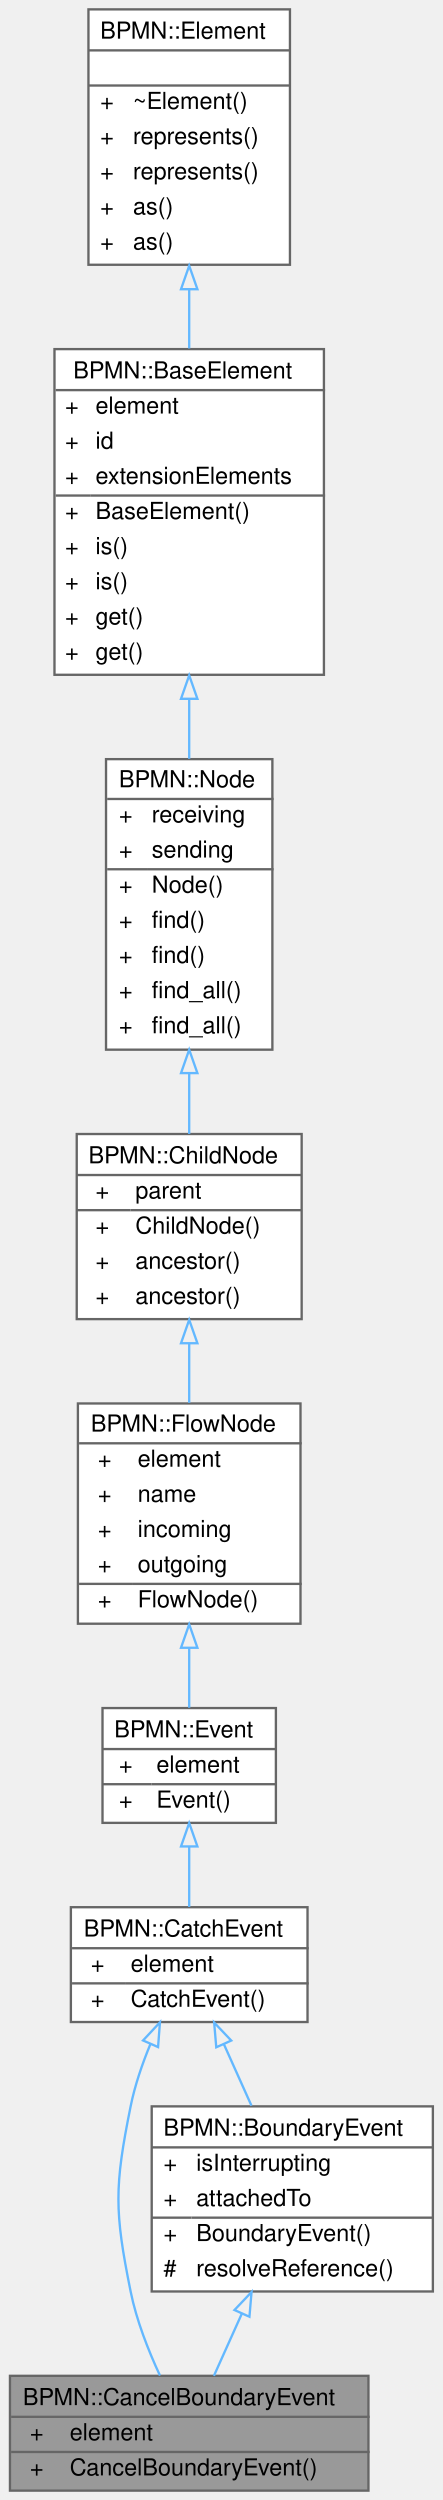
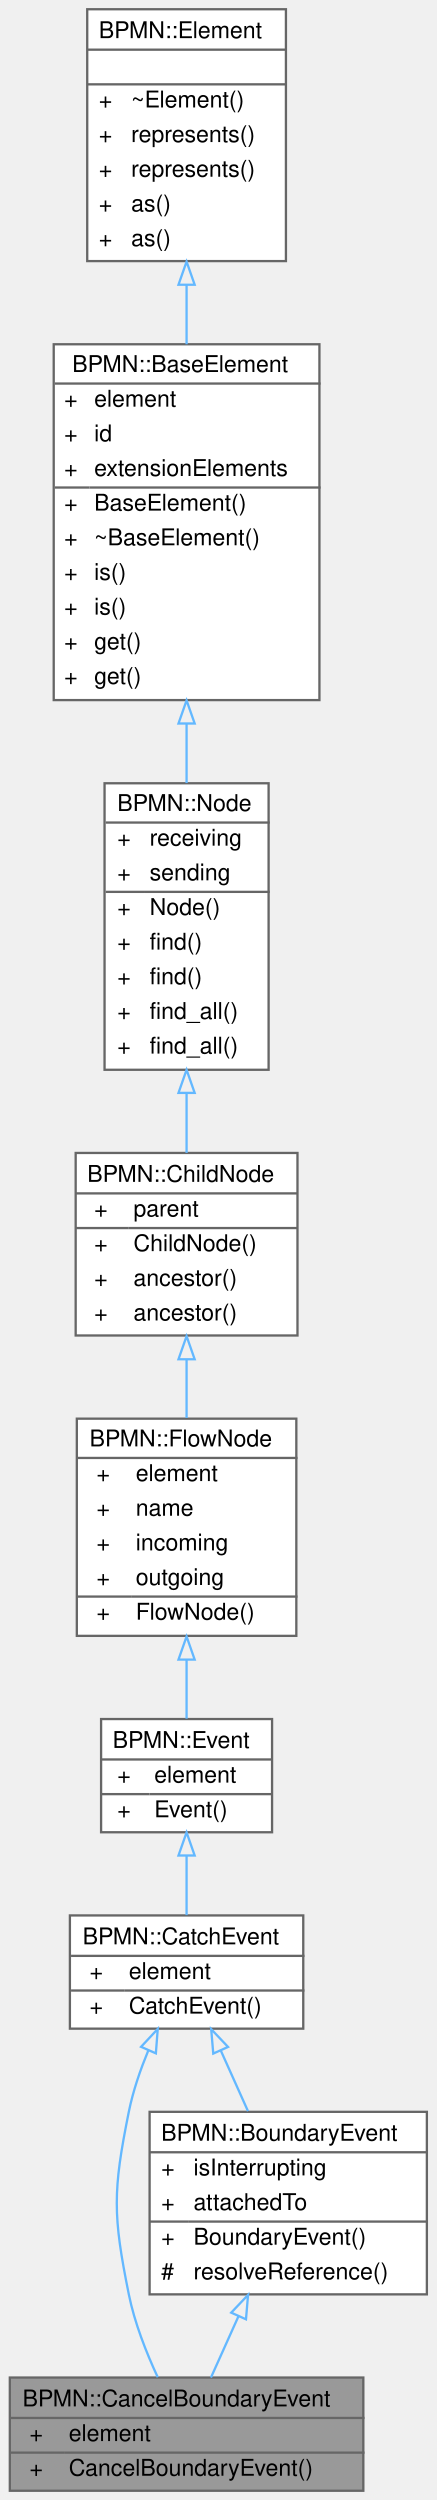
- <svg xmlns="http://www.w3.org/2000/svg" xmlns:xlink="http://www.w3.org/1999/xlink" width="189pt" height="1067pt" viewBox="0.00 0.00 188.50 1067.00">
-   <g id="graph0" class="graph" transform="scale(1 1) rotate(0) translate(4 1063)">
+ <svg xmlns="http://www.w3.org/2000/svg" xmlns:xlink="http://www.w3.org/1999/xlink" width="189pt" height="1082pt" viewBox="0.00 0.00 188.50 1082.00">
+   <g id="graph0" class="graph" transform="scale(1 1) rotate(0) translate(4 1078)">
    <g id="Node000001" class="node">
      <g id="a_Node000001">
        <a xlink:title=" ">
          <polygon fill="#999999" stroke="transparent" points="153,-49 0,-49 0,0 153,0 153,-49" />
          <text text-anchor="start" x="5.5" y="-36.5" font-family="Helvetica,sans-Serif" font-size="10.00">BPMN::CancelBoundaryEvent</text>
          <text text-anchor="start" x="8.5" y="-21.5" font-family="Helvetica,sans-Serif" font-size="10.00">+</text>
          <text text-anchor="start" x="25.5" y="-21.5" font-family="Helvetica,sans-Serif" font-size="10.00">element</text>
          <text text-anchor="start" x="8.5" y="-6.5" font-family="Helvetica,sans-Serif" font-size="10.00">+</text>
          <text text-anchor="start" x="25.5" y="-6.5" font-family="Helvetica,sans-Serif" font-size="10.00">CancelBoundaryEvent()</text>
          <polygon fill="#666666" stroke="#666666" points="0.5,-31.5 0.5,-31.5 153.5,-31.5 153.5,-31.5 0.5,-31.5" />
          <polygon fill="#666666" stroke="#666666" points="0.5,-16.5 0.5,-16.5 23.5,-16.5 23.5,-16.5 0.5,-16.5" />
          <polygon fill="#666666" stroke="#666666" points="23.5,-16.5 23.5,-16.5 153.5,-16.5 153.5,-16.5 23.5,-16.5" />
          <polygon fill="none" stroke="#666666" points="0,0 0,-49 153,-49 153,0 0,0" />
        </a>
      </g>
    </g>
    <g id="Node000002" class="node">
      <g id="a_Node000002">
        <a xlink:href="classBPMN_1_1BoundaryEvent.html" target="_top" xlink:title="Base class for all boundary events attached to an Activity.">
          <polygon fill="white" stroke="transparent" points="180.5,-164 60.5,-164 60.5,-85 180.5,-85 180.5,-164" />
          <text text-anchor="start" x="65.5" y="-151.5" font-family="Helvetica,sans-Serif" font-size="10.00">BPMN::BoundaryEvent</text>
          <text text-anchor="start" x="65.5" y="-136.5" font-family="Helvetica,sans-Serif" font-size="10.00">+</text>
          <text text-anchor="start" x="79.5" y="-136.5" font-family="Helvetica,sans-Serif" font-size="10.00">isInterrupting</text>
          <text text-anchor="start" x="65.5" y="-121.5" font-family="Helvetica,sans-Serif" font-size="10.00">+</text>
          <text text-anchor="start" x="79.5" y="-121.5" font-family="Helvetica,sans-Serif" font-size="10.00">attachedTo</text>
          <text text-anchor="start" x="65.5" y="-106.5" font-family="Helvetica,sans-Serif" font-size="10.00">+</text>
          <text text-anchor="start" x="79.5" y="-106.5" font-family="Helvetica,sans-Serif" font-size="10.00">BoundaryEvent()</text>
          <text text-anchor="start" x="65.5" y="-91.5" font-family="Helvetica,sans-Serif" font-size="10.00">#</text>
          <text text-anchor="start" x="79.5" y="-91.5" font-family="Helvetica,sans-Serif" font-size="10.00">resolveReference()</text>
          <polygon fill="#666666" stroke="#666666" points="60.5,-146.5 60.5,-146.5 180.5,-146.5 180.5,-146.5 60.5,-146.5" />
          <polygon fill="#666666" stroke="#666666" points="60.5,-116.5 60.5,-116.5 77.5,-116.5 77.5,-116.5 60.5,-116.5" />
          <polygon fill="#666666" stroke="#666666" points="77.5,-116.5 77.5,-116.5 180.5,-116.5 180.5,-116.5 77.5,-116.5" />
          <polygon fill="none" stroke="#666666" points="60.5,-85 60.5,-164 180.5,-164 180.5,-85 60.5,-85" />
        </a>
      </g>
    </g>
    <g id="edge1_Node000001_Node000002" class="edge">
      <g id="a_edge1_Node000001_Node000002">
        <a xlink:title=" ">
          <path fill="none" stroke="#63b8ff" d="M98.99,-75.58C94.83,-66.34 90.66,-57.03 87.05,-49" />
          <polygon fill="none" stroke="#63b8ff" points="95.82,-77.08 103.11,-84.77 102.21,-74.21 95.82,-77.08" />
        </a>
      </g>
    </g>
    <g id="Node000003" class="node">
      <g id="a_Node000003">
        <a xlink:href="classBPMN_1_1CatchEvent.html" target="_top" xlink:title=" ">
          <polygon fill="white" stroke="transparent" points="127,-249 26,-249 26,-200 127,-200 127,-249" />
          <text text-anchor="start" x="31.5" y="-236.5" font-family="Helvetica,sans-Serif" font-size="10.00">BPMN::CatchEvent</text>
          <text text-anchor="start" x="34.5" y="-221.5" font-family="Helvetica,sans-Serif" font-size="10.00">+</text>
          <text text-anchor="start" x="51.5" y="-221.5" font-family="Helvetica,sans-Serif" font-size="10.00">element</text>
          <text text-anchor="start" x="34.5" y="-206.5" font-family="Helvetica,sans-Serif" font-size="10.00">+</text>
          <text text-anchor="start" x="51.5" y="-206.5" font-family="Helvetica,sans-Serif" font-size="10.00">CatchEvent()</text>
          <polygon fill="#666666" stroke="#666666" points="26.5,-231.5 26.5,-231.5 127.5,-231.5 127.5,-231.5 26.5,-231.5" />
          <polygon fill="#666666" stroke="#666666" points="26.5,-216.5 26.5,-216.5 49.5,-216.5 49.5,-216.5 26.5,-216.5" />
          <polygon fill="#666666" stroke="#666666" points="49.5,-216.5 49.5,-216.5 127.5,-216.5 127.5,-216.5 49.5,-216.5" />
          <polygon fill="none" stroke="#666666" points="26,-200 26,-249 127,-249 127,-200 26,-200" />
        </a>
      </g>
    </g>
    <g id="edge9_Node000001_Node000003" class="edge">
      <g id="a_edge9_Node000001_Node000003">
        <a xlink:title=" ">
          <path fill="none" stroke="#63b8ff" d="M59.99,-190.69C56.48,-182.21 53.3,-172.94 51.5,-164 44.56,-129.58 44.56,-119.42 51.5,-85 53.98,-72.7 59.07,-59.77 64.02,-49.12" />
          <polygon fill="none" stroke="#63b8ff" points="56.8,-192.13 64.02,-199.88 63.21,-189.31 56.8,-192.13" />
        </a>
      </g>
    </g>
    <g id="edge2_Node000002_Node000003" class="edge">
      <g id="a_edge2_Node000002_Node000003">
        <a xlink:title=" ">
          <path fill="none" stroke="#63b8ff" d="M91.27,-190.61C95.06,-182.17 99.17,-173.01 103.08,-164.29" />
          <polygon fill="none" stroke="#63b8ff" points="88.05,-189.22 87.15,-199.78 94.44,-192.09 88.05,-189.22" />
        </a>
      </g>
    </g>
    <g id="Node000004" class="node">
      <g id="a_Node000004">
        <a xlink:href="classBPMN_1_1Event.html" target="_top" xlink:title=" ">
          <polygon fill="white" stroke="transparent" points="113.5,-334 39.5,-334 39.5,-285 113.5,-285 113.5,-334" />
          <text text-anchor="start" x="44.5" y="-321.5" font-family="Helvetica,sans-Serif" font-size="10.00">BPMN::Event</text>
          <text text-anchor="start" x="46.5" y="-306.5" font-family="Helvetica,sans-Serif" font-size="10.00">+</text>
          <text text-anchor="start" x="62.5" y="-306.5" font-family="Helvetica,sans-Serif" font-size="10.00">element</text>
          <text text-anchor="start" x="46.5" y="-291.5" font-family="Helvetica,sans-Serif" font-size="10.00">+</text>
          <text text-anchor="start" x="62.5" y="-291.5" font-family="Helvetica,sans-Serif" font-size="10.00">Event()</text>
          <polygon fill="#666666" stroke="#666666" points="39.5,-316.5 39.5,-316.5 113.5,-316.5 113.5,-316.5 39.5,-316.5" />
          <polygon fill="#666666" stroke="#666666" points="39.5,-301.5 39.5,-301.5 60.5,-301.5 60.5,-301.5 39.5,-301.5" />
          <polygon fill="#666666" stroke="#666666" points="60.5,-301.5 60.5,-301.5 113.5,-301.5 113.5,-301.5 60.5,-301.5" />
          <polygon fill="none" stroke="#666666" points="39.5,-285 39.5,-334 113.5,-334 113.5,-285 39.5,-285" />
        </a>
      </g>
    </g>
    <g id="edge3_Node000003_Node000004" class="edge">
      <g id="a_edge3_Node000003_Node000004">
        <a xlink:title=" ">
          <path fill="none" stroke="#63b8ff" d="M76.5,-274.77C76.5,-266.17 76.5,-257.1 76.5,-249.12" />
          <polygon fill="none" stroke="#63b8ff" points="73,-274.94 76.5,-284.94 80,-274.94 73,-274.94" />
        </a>
      </g>
    </g>
    <g id="Node000005" class="node">
      <g id="a_Node000005">
        <a xlink:href="classBPMN_1_1FlowNode.html" target="_top" xlink:title="Base class for BPMN elements that may contain incoming and outgoing sequence flows.">
          <polygon fill="white" stroke="transparent" points="124,-464 29,-464 29,-370 124,-370 124,-464" />
          <text text-anchor="start" x="34.5" y="-452" font-family="Helvetica,sans-Serif" font-size="10.00">BPMN::FlowNode</text>
          <text text-anchor="start" x="37.5" y="-437" font-family="Helvetica,sans-Serif" font-size="10.00">+</text>
          <text text-anchor="start" x="54.5" y="-437" font-family="Helvetica,sans-Serif" font-size="10.00">element</text>
          <text text-anchor="start" x="37.5" y="-422" font-family="Helvetica,sans-Serif" font-size="10.00">+</text>
          <text text-anchor="start" x="54.5" y="-422" font-family="Helvetica,sans-Serif" font-size="10.00">name</text>
          <text text-anchor="start" x="37.5" y="-407" font-family="Helvetica,sans-Serif" font-size="10.00">+</text>
          <text text-anchor="start" x="54.5" y="-407" font-family="Helvetica,sans-Serif" font-size="10.00">incoming</text>
          <text text-anchor="start" x="37.5" y="-392" font-family="Helvetica,sans-Serif" font-size="10.00">+</text>
          <text text-anchor="start" x="54.5" y="-392" font-family="Helvetica,sans-Serif" font-size="10.00">outgoing</text>
          <text text-anchor="start" x="37.5" y="-377" font-family="Helvetica,sans-Serif" font-size="10.00">+</text>
          <text text-anchor="start" x="54.5" y="-377" font-family="Helvetica,sans-Serif" font-size="10.00">FlowNode()</text>
          <polygon fill="#666666" stroke="#666666" points="29.5,-447 29.5,-447 124.5,-447 124.5,-447 29.5,-447" />
          <polygon fill="#666666" stroke="#666666" points="29.5,-387 29.5,-387 52.5,-387 52.5,-387 29.5,-387" />
          <polygon fill="#666666" stroke="#666666" points="52.5,-387 52.5,-387 124.5,-387 124.5,-387 52.5,-387" />
          <polygon fill="none" stroke="#666666" points="29,-370 29,-464 124,-464 124,-370 29,-370" />
        </a>
      </g>
    </g>
    <g id="edge4_Node000004_Node000005" class="edge">
      <g id="a_edge4_Node000004_Node000005">
        <a xlink:title=" ">
          <path fill="none" stroke="#63b8ff" d="M76.5,-359.59C76.5,-350.62 76.5,-341.79 76.5,-334.15" />
          <polygon fill="none" stroke="#63b8ff" points="73,-359.73 76.5,-369.73 80,-359.73 73,-359.73" />
        </a>
      </g>
    </g>
    <g id="Node000006" class="node">
      <g id="a_Node000006">
        <a xlink:href="classBPMN_1_1ChildNode.html" target="_top" xlink:title="Base class for BPMN elements within a Scope.">
          <polygon fill="white" stroke="transparent" points="124.5,-579 28.5,-579 28.5,-500 124.5,-500 124.5,-579" />
          <text text-anchor="start" x="33.5" y="-566.5" font-family="Helvetica,sans-Serif" font-size="10.00">BPMN::ChildNode</text>
          <text text-anchor="start" x="36.5" y="-551.5" font-family="Helvetica,sans-Serif" font-size="10.00">+</text>
          <text text-anchor="start" x="53.5" y="-551.5" font-family="Helvetica,sans-Serif" font-size="10.00">parent</text>
          <text text-anchor="start" x="36.5" y="-536.5" font-family="Helvetica,sans-Serif" font-size="10.00">+</text>
          <text text-anchor="start" x="53.5" y="-536.5" font-family="Helvetica,sans-Serif" font-size="10.00">ChildNode()</text>
          <text text-anchor="start" x="36.5" y="-521.5" font-family="Helvetica,sans-Serif" font-size="10.00">+</text>
          <text text-anchor="start" x="53.5" y="-521.5" font-family="Helvetica,sans-Serif" font-size="10.00">ancestor()</text>
          <text text-anchor="start" x="36.5" y="-506.5" font-family="Helvetica,sans-Serif" font-size="10.00">+</text>
          <text text-anchor="start" x="53.5" y="-506.5" font-family="Helvetica,sans-Serif" font-size="10.00">ancestor()</text>
          <polygon fill="#666666" stroke="#666666" points="28.5,-561.5 28.5,-561.5 124.5,-561.5 124.5,-561.5 28.5,-561.5" />
          <polygon fill="#666666" stroke="#666666" points="28.5,-546.5 28.5,-546.5 51.5,-546.5 51.5,-546.5 28.5,-546.5" />
          <polygon fill="#666666" stroke="#666666" points="51.5,-546.5 51.5,-546.5 124.5,-546.5 124.5,-546.5 51.5,-546.5" />
          <polygon fill="none" stroke="#666666" points="28.5,-500 28.5,-579 124.5,-579 124.5,-500 28.5,-500" />
        </a>
      </g>
    </g>
    <g id="edge5_Node000005_Node000006" class="edge">
      <g id="a_edge5_Node000005_Node000006">
        <a xlink:title=" ">
          <path fill="none" stroke="#63b8ff" d="M76.5,-489.68C76.5,-481.3 76.5,-472.61 76.5,-464.29" />
          <polygon fill="none" stroke="#63b8ff" points="73,-489.71 76.5,-499.71 80,-489.71 73,-489.71" />
        </a>
      </g>
    </g>
    <g id="Node000007" class="node">
      <g id="a_Node000007">
        <a xlink:href="classBPMN_1_1Node.html" target="_top" xlink:title="Base class for all nodes in a BPMN model.">
          <polygon fill="white" stroke="transparent" points="112,-739 41,-739 41,-615 112,-615 112,-739" />
          <text text-anchor="start" x="46.5" y="-727" font-family="Helvetica,sans-Serif" font-size="10.00">BPMN::Node</text>
          <text text-anchor="start" x="46.5" y="-712" font-family="Helvetica,sans-Serif" font-size="10.00">+</text>
          <text text-anchor="start" x="60.5" y="-712" font-family="Helvetica,sans-Serif" font-size="10.00">receiving</text>
          <text text-anchor="start" x="46.5" y="-697" font-family="Helvetica,sans-Serif" font-size="10.00">+</text>
          <text text-anchor="start" x="60.5" y="-697" font-family="Helvetica,sans-Serif" font-size="10.00">sending</text>
          <text text-anchor="start" x="46.5" y="-682" font-family="Helvetica,sans-Serif" font-size="10.00">+</text>
          <text text-anchor="start" x="60.5" y="-682" font-family="Helvetica,sans-Serif" font-size="10.00">Node()</text>
          <text text-anchor="start" x="46.5" y="-667" font-family="Helvetica,sans-Serif" font-size="10.00">+</text>
          <text text-anchor="start" x="60.5" y="-667" font-family="Helvetica,sans-Serif" font-size="10.00">find()</text>
          <text text-anchor="start" x="46.5" y="-652" font-family="Helvetica,sans-Serif" font-size="10.00">+</text>
          <text text-anchor="start" x="60.5" y="-652" font-family="Helvetica,sans-Serif" font-size="10.00">find()</text>
          <text text-anchor="start" x="46.5" y="-637" font-family="Helvetica,sans-Serif" font-size="10.00">+</text>
          <text text-anchor="start" x="60.5" y="-637" font-family="Helvetica,sans-Serif" font-size="10.00">find_all()</text>
          <text text-anchor="start" x="46.5" y="-622" font-family="Helvetica,sans-Serif" font-size="10.00">+</text>
          <text text-anchor="start" x="60.5" y="-622" font-family="Helvetica,sans-Serif" font-size="10.00">find_all()</text>
          <polygon fill="#666666" stroke="#666666" points="41.5,-722 41.5,-722 112.5,-722 112.5,-722 41.5,-722" />
          <polygon fill="#666666" stroke="#666666" points="41.5,-692 41.5,-692 58.5,-692 58.5,-692 41.5,-692" />
          <polygon fill="#666666" stroke="#666666" points="58.5,-692 58.5,-692 112.5,-692 112.5,-692 58.5,-692" />
          <polygon fill="none" stroke="#666666" points="41,-615 41,-739 112,-739 112,-615 41,-615" />
        </a>
      </g>
    </g>
    <g id="edge6_Node000006_Node000007" class="edge">
      <g id="a_edge6_Node000006_Node000007">
        <a xlink:title=" ">
          <path fill="none" stroke="#63b8ff" d="M76.5,-604.93C76.5,-596.02 76.5,-587.19 76.5,-579.05" />
          <polygon fill="none" stroke="#63b8ff" points="73,-604.99 76.5,-614.99 80,-604.99 73,-604.99" />
        </a>
      </g>
    </g>
    <g id="Node000008" class="node">
      <g id="a_Node000008">
        <a xlink:href="classBPMN_1_1BaseElement.html" target="_top" xlink:title="Base class for all core BPMN elements.">
-           <polygon fill="white" stroke="transparent" points="134,-914 19,-914 19,-775 134,-775 134,-914" />
-           <text text-anchor="start" x="27" y="-901.5" font-family="Helvetica,sans-Serif" font-size="10.00">BPMN::BaseElement</text>
-           <text text-anchor="start" x="23.5" y="-886.5" font-family="Helvetica,sans-Serif" font-size="10.00">+</text>
-           <text text-anchor="start" x="36.5" y="-886.5" font-family="Helvetica,sans-Serif" font-size="10.00">element</text>
-           <text text-anchor="start" x="23.5" y="-871.5" font-family="Helvetica,sans-Serif" font-size="10.00">+</text>
-           <text text-anchor="start" x="36.5" y="-871.5" font-family="Helvetica,sans-Serif" font-size="10.00">id</text>
-           <text text-anchor="start" x="23.5" y="-856.5" font-family="Helvetica,sans-Serif" font-size="10.00">+</text>
-           <text text-anchor="start" x="36.5" y="-856.5" font-family="Helvetica,sans-Serif" font-size="10.00">extensionElements</text>
-           <text text-anchor="start" x="23.5" y="-841.5" font-family="Helvetica,sans-Serif" font-size="10.00">+</text>
-           <text text-anchor="start" x="36.5" y="-841.5" font-family="Helvetica,sans-Serif" font-size="10.00">BaseElement()</text>
-           <text text-anchor="start" x="23.5" y="-826.5" font-family="Helvetica,sans-Serif" font-size="10.00">+</text>
-           <text text-anchor="start" x="36.5" y="-826.5" font-family="Helvetica,sans-Serif" font-size="10.00">is()</text>
-           <text text-anchor="start" x="23.5" y="-811.5" font-family="Helvetica,sans-Serif" font-size="10.00">+</text>
-           <text text-anchor="start" x="36.5" y="-811.5" font-family="Helvetica,sans-Serif" font-size="10.00">is()</text>
-           <text text-anchor="start" x="23.5" y="-796.5" font-family="Helvetica,sans-Serif" font-size="10.00">+</text>
-           <text text-anchor="start" x="36.5" y="-796.5" font-family="Helvetica,sans-Serif" font-size="10.00">get()</text>
-           <text text-anchor="start" x="23.5" y="-781.5" font-family="Helvetica,sans-Serif" font-size="10.00">+</text>
-           <text text-anchor="start" x="36.5" y="-781.5" font-family="Helvetica,sans-Serif" font-size="10.00">get()</text>
-           <polygon fill="#666666" stroke="#666666" points="19.5,-896.5 19.5,-896.5 134.5,-896.5 134.5,-896.5 19.5,-896.5" />
-           <polygon fill="#666666" stroke="#666666" points="19.5,-851.5 19.5,-851.5 34.5,-851.5 34.5,-851.5 19.5,-851.5" />
-           <polygon fill="#666666" stroke="#666666" points="34.5,-851.5 34.5,-851.5 134.5,-851.5 134.5,-851.5 34.5,-851.5" />
-           <polygon fill="none" stroke="#666666" points="19,-775 19,-914 134,-914 134,-775 19,-775" />
+           <polygon fill="white" stroke="transparent" points="134,-929 19,-929 19,-775 134,-775 134,-929" />
+           <text text-anchor="start" x="27" y="-917" font-family="Helvetica,sans-Serif" font-size="10.00">BPMN::BaseElement</text>
+           <text text-anchor="start" x="23.5" y="-902" font-family="Helvetica,sans-Serif" font-size="10.00">+</text>
+           <text text-anchor="start" x="36.5" y="-902" font-family="Helvetica,sans-Serif" font-size="10.00">element</text>
+           <text text-anchor="start" x="23.5" y="-887" font-family="Helvetica,sans-Serif" font-size="10.00">+</text>
+           <text text-anchor="start" x="36.5" y="-887" font-family="Helvetica,sans-Serif" font-size="10.00">id</text>
+           <text text-anchor="start" x="23.5" y="-872" font-family="Helvetica,sans-Serif" font-size="10.00">+</text>
+           <text text-anchor="start" x="36.5" y="-872" font-family="Helvetica,sans-Serif" font-size="10.00">extensionElements</text>
+           <text text-anchor="start" x="23.5" y="-857" font-family="Helvetica,sans-Serif" font-size="10.00">+</text>
+           <text text-anchor="start" x="36.5" y="-857" font-family="Helvetica,sans-Serif" font-size="10.00">BaseElement()</text>
+           <text text-anchor="start" x="23.5" y="-842" font-family="Helvetica,sans-Serif" font-size="10.00">+</text>
+           <text text-anchor="start" x="36.5" y="-842" font-family="Helvetica,sans-Serif" font-size="10.00">~BaseElement()</text>
+           <text text-anchor="start" x="23.5" y="-827" font-family="Helvetica,sans-Serif" font-size="10.00">+</text>
+           <text text-anchor="start" x="36.5" y="-827" font-family="Helvetica,sans-Serif" font-size="10.00">is()</text>
+           <text text-anchor="start" x="23.5" y="-812" font-family="Helvetica,sans-Serif" font-size="10.00">+</text>
+           <text text-anchor="start" x="36.5" y="-812" font-family="Helvetica,sans-Serif" font-size="10.00">is()</text>
+           <text text-anchor="start" x="23.5" y="-797" font-family="Helvetica,sans-Serif" font-size="10.00">+</text>
+           <text text-anchor="start" x="36.5" y="-797" font-family="Helvetica,sans-Serif" font-size="10.00">get()</text>
+           <text text-anchor="start" x="23.5" y="-782" font-family="Helvetica,sans-Serif" font-size="10.00">+</text>
+           <text text-anchor="start" x="36.5" y="-782" font-family="Helvetica,sans-Serif" font-size="10.00">get()</text>
+           <polygon fill="#666666" stroke="#666666" points="19.5,-912 19.5,-912 134.5,-912 134.5,-912 19.5,-912" />
+           <polygon fill="#666666" stroke="#666666" points="19.5,-867 19.5,-867 34.5,-867 34.5,-867 19.5,-867" />
+           <polygon fill="#666666" stroke="#666666" points="34.5,-867 34.5,-867 134.5,-867 134.5,-867 34.5,-867" />
+           <polygon fill="none" stroke="#666666" points="19,-775 19,-929 134,-929 134,-775 19,-775" />
        </a>
      </g>
    </g>
    <g id="edge7_Node000007_Node000008" class="edge">
      <g id="a_edge7_Node000007_Node000008">
        <a xlink:title=" ">
-           <path fill="none" stroke="#63b8ff" d="M76.5,-764.71C76.5,-756.12 76.5,-747.47 76.5,-739.14" />
-           <polygon fill="none" stroke="#63b8ff" points="73,-764.75 76.5,-774.75 80,-764.75 73,-764.75" />
+           <path fill="none" stroke="#63b8ff" d="M76.5,-764.73C76.5,-756.07 76.5,-747.41 76.5,-739.1" />
+           <polygon fill="none" stroke="#63b8ff" points="73,-764.87 76.5,-774.87 80,-764.87 73,-764.87" />
        </a>
      </g>
    </g>
    <g id="Node000009" class="node">
      <g id="a_Node000009">
        <a xlink:href="classBPMN_1_1Element.html" target="_top" xlink:title="Abstract base class for all elements in a BPMN model.">
-           <polygon fill="white" stroke="transparent" points="119.5,-1059 33.5,-1059 33.5,-950 119.5,-950 119.5,-1059" />
-           <text text-anchor="start" x="38.5" y="-1046.5" font-family="Helvetica,sans-Serif" font-size="10.00">BPMN::Element</text>
-           <text text-anchor="start" x="74.5" y="-1031.5" font-family="Helvetica,sans-Serif" font-size="10.00"> </text>
+           <polygon fill="white" stroke="transparent" points="119.5,-1074 33.5,-1074 33.5,-965 119.5,-965 119.5,-1074" />
+           <text text-anchor="start" x="38.5" y="-1061.5" font-family="Helvetica,sans-Serif" font-size="10.00">BPMN::Element</text>
+           <text text-anchor="start" x="74.5" y="-1046.5" font-family="Helvetica,sans-Serif" font-size="10.00"> </text>
+           <text text-anchor="start" x="38.5" y="-1031.5" font-family="Helvetica,sans-Serif" font-size="10.00">+</text>
+           <text text-anchor="start" x="52.5" y="-1031.5" font-family="Helvetica,sans-Serif" font-size="10.00">~Element()</text>
          <text text-anchor="start" x="38.5" y="-1016.5" font-family="Helvetica,sans-Serif" font-size="10.00">+</text>
-           <text text-anchor="start" x="52.5" y="-1016.5" font-family="Helvetica,sans-Serif" font-size="10.00">~Element()</text>
+           <text text-anchor="start" x="52.5" y="-1016.5" font-family="Helvetica,sans-Serif" font-size="10.00">represents()</text>
          <text text-anchor="start" x="38.5" y="-1001.5" font-family="Helvetica,sans-Serif" font-size="10.00">+</text>
          <text text-anchor="start" x="52.5" y="-1001.5" font-family="Helvetica,sans-Serif" font-size="10.00">represents()</text>
          <text text-anchor="start" x="38.5" y="-986.5" font-family="Helvetica,sans-Serif" font-size="10.00">+</text>
-           <text text-anchor="start" x="52.5" y="-986.5" font-family="Helvetica,sans-Serif" font-size="10.00">represents()</text>
+           <text text-anchor="start" x="52.5" y="-986.5" font-family="Helvetica,sans-Serif" font-size="10.00">as()</text>
          <text text-anchor="start" x="38.5" y="-971.5" font-family="Helvetica,sans-Serif" font-size="10.00">+</text>
          <text text-anchor="start" x="52.5" y="-971.5" font-family="Helvetica,sans-Serif" font-size="10.00">as()</text>
-           <text text-anchor="start" x="38.5" y="-956.5" font-family="Helvetica,sans-Serif" font-size="10.00">+</text>
-           <text text-anchor="start" x="52.5" y="-956.5" font-family="Helvetica,sans-Serif" font-size="10.00">as()</text>
+           <polygon fill="#666666" stroke="#666666" points="33.5,-1056.5 33.5,-1056.5 119.5,-1056.5 119.5,-1056.5 33.5,-1056.5" />
          <polygon fill="#666666" stroke="#666666" points="33.5,-1041.5 33.5,-1041.5 119.5,-1041.5 119.5,-1041.5 33.5,-1041.5" />
-           <polygon fill="#666666" stroke="#666666" points="33.5,-1026.5 33.5,-1026.5 119.5,-1026.5 119.5,-1026.5 33.5,-1026.5" />
-           <polygon fill="none" stroke="#666666" points="33.5,-950 33.5,-1059 119.5,-1059 119.5,-950 33.5,-950" />
+           <polygon fill="none" stroke="#666666" points="33.5,-965 33.5,-1074 119.5,-1074 119.5,-965 33.5,-965" />
        </a>
      </g>
    </g>
    <g id="edge8_Node000008_Node000009" class="edge">
      <g id="a_edge8_Node000008_Node000009">
        <a xlink:title=" ">
-           <path fill="none" stroke="#63b8ff" d="M76.5,-939.55C76.5,-931.23 76.5,-922.67 76.5,-914.28" />
-           <polygon fill="none" stroke="#63b8ff" points="73,-939.57 76.5,-949.57 80,-939.57 73,-939.57" />
+           <path fill="none" stroke="#63b8ff" d="M76.5,-954.68C76.5,-946.27 76.5,-937.59 76.5,-929.01" />
+           <polygon fill="none" stroke="#63b8ff" points="73,-954.77 76.5,-964.77 80,-954.77 73,-954.77" />
        </a>
      </g>
    </g>
  </g>
</svg>
